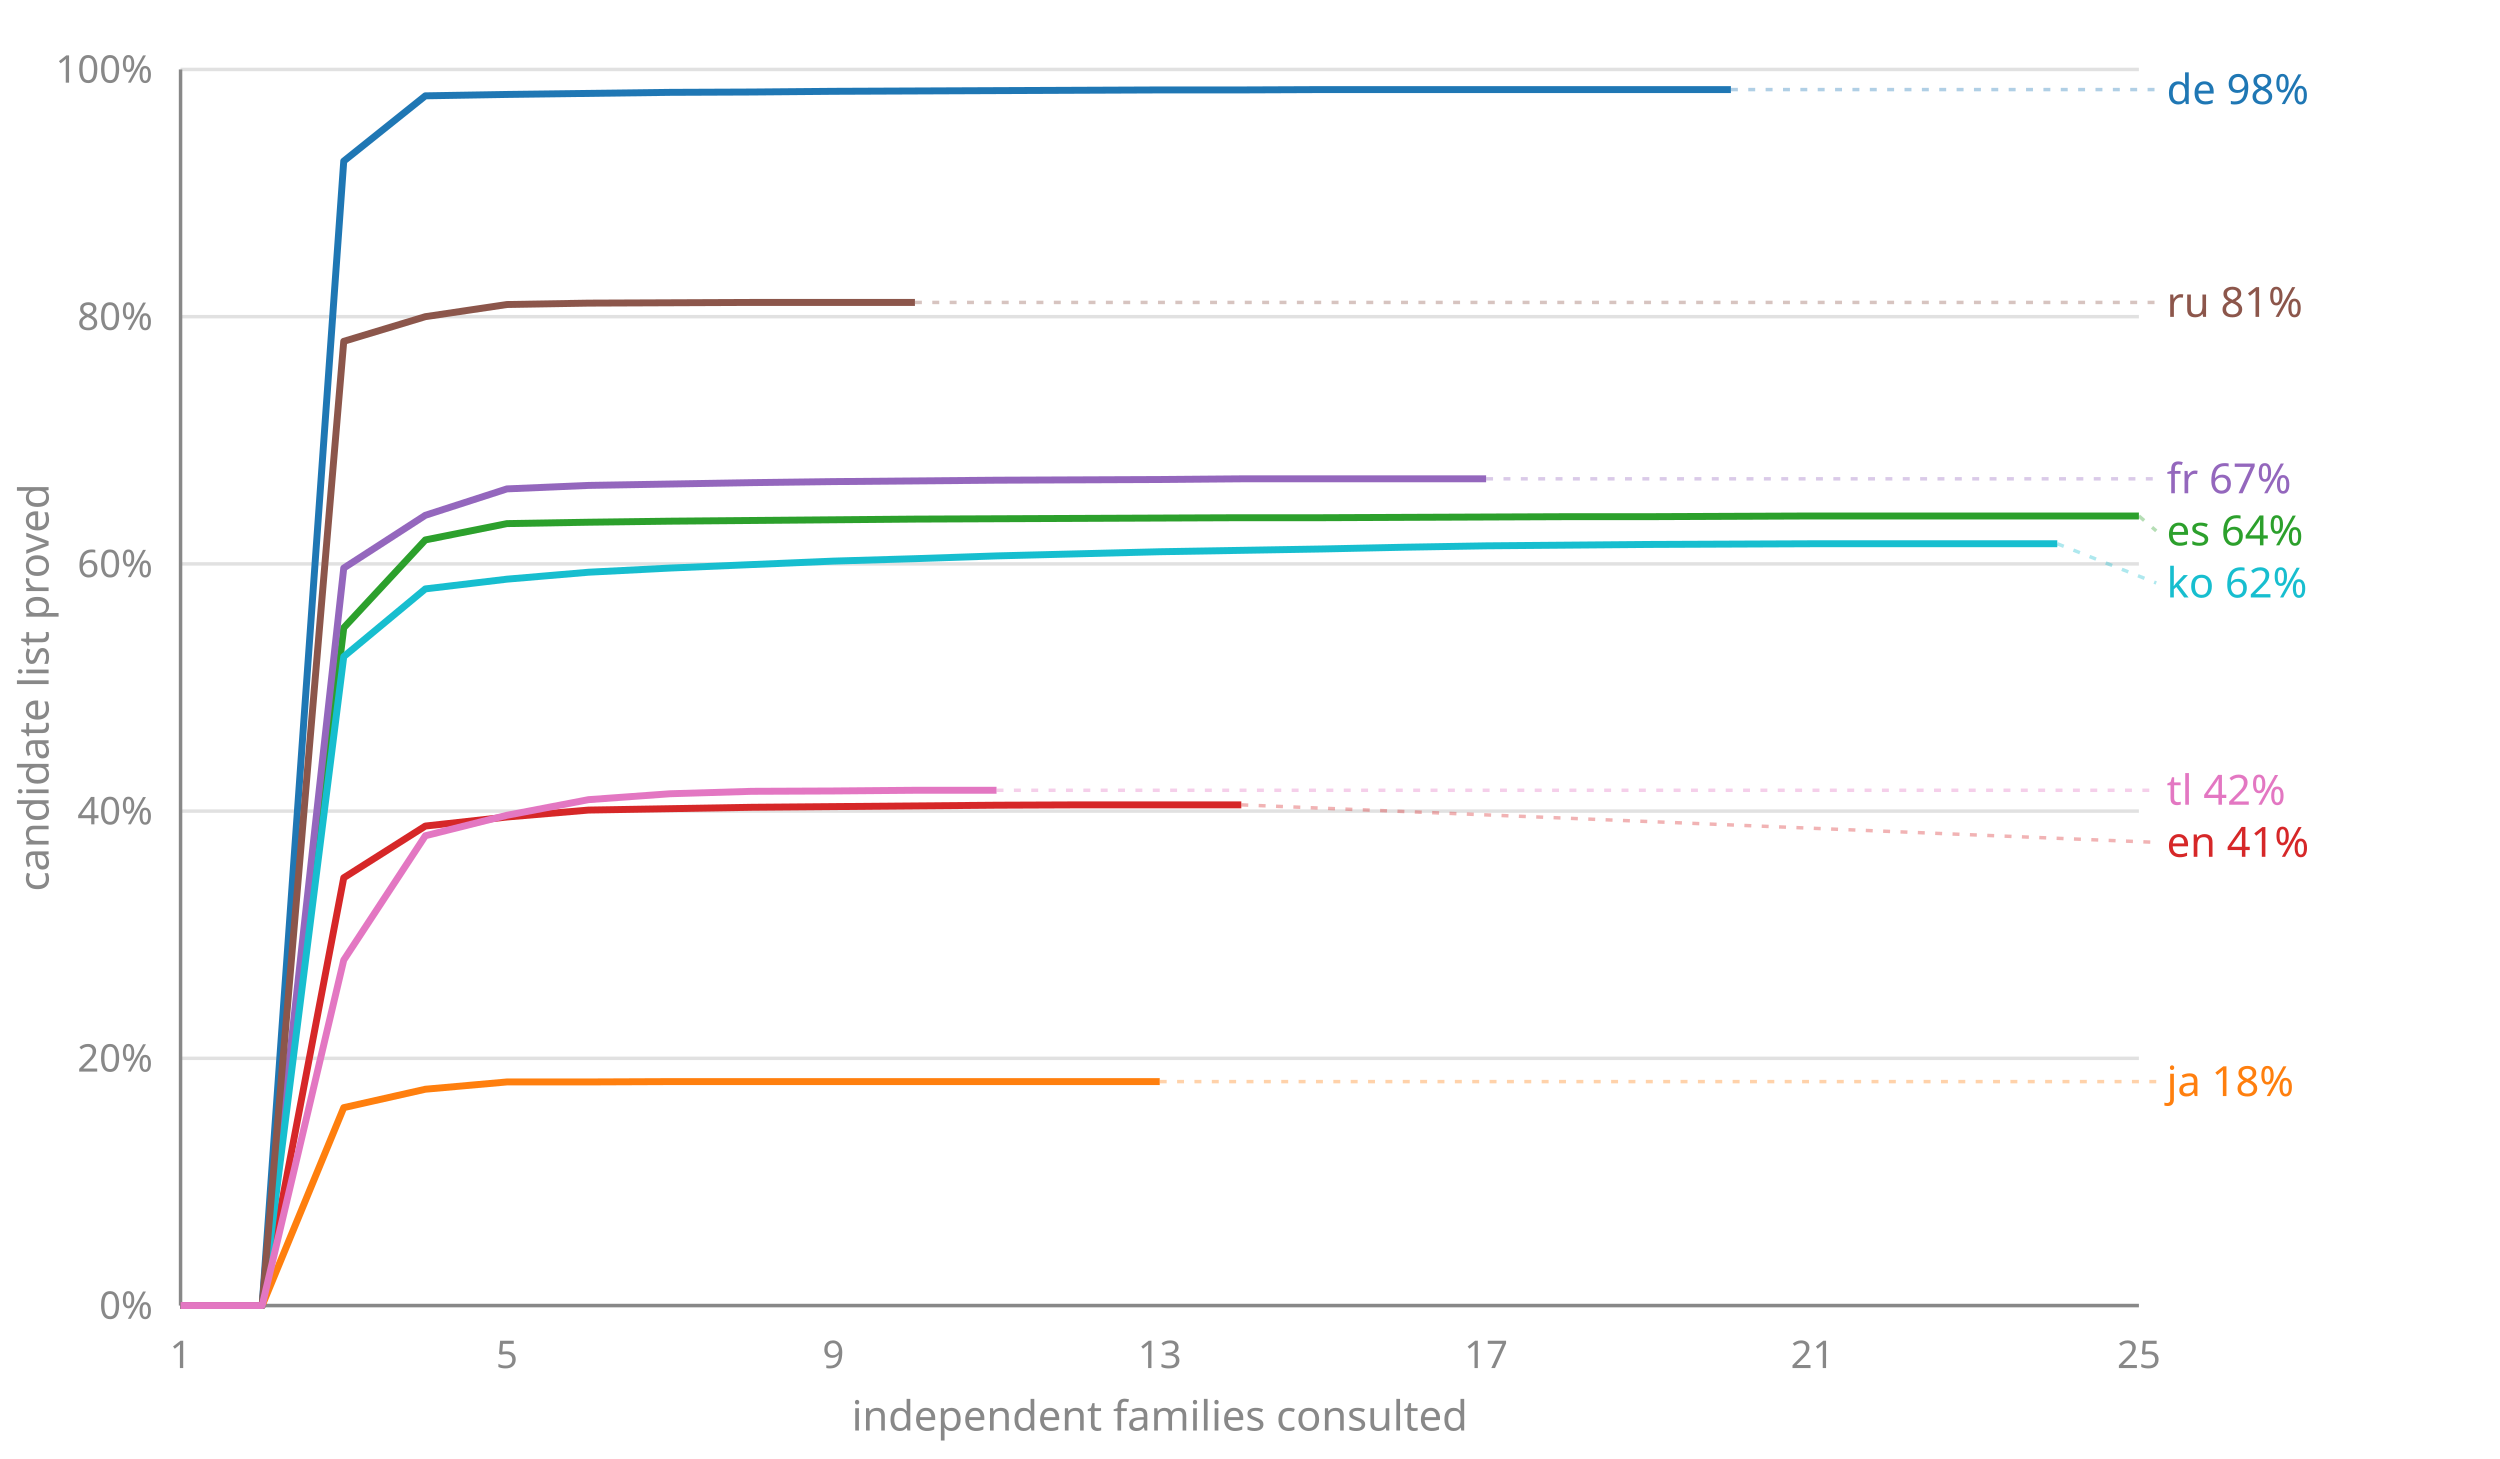
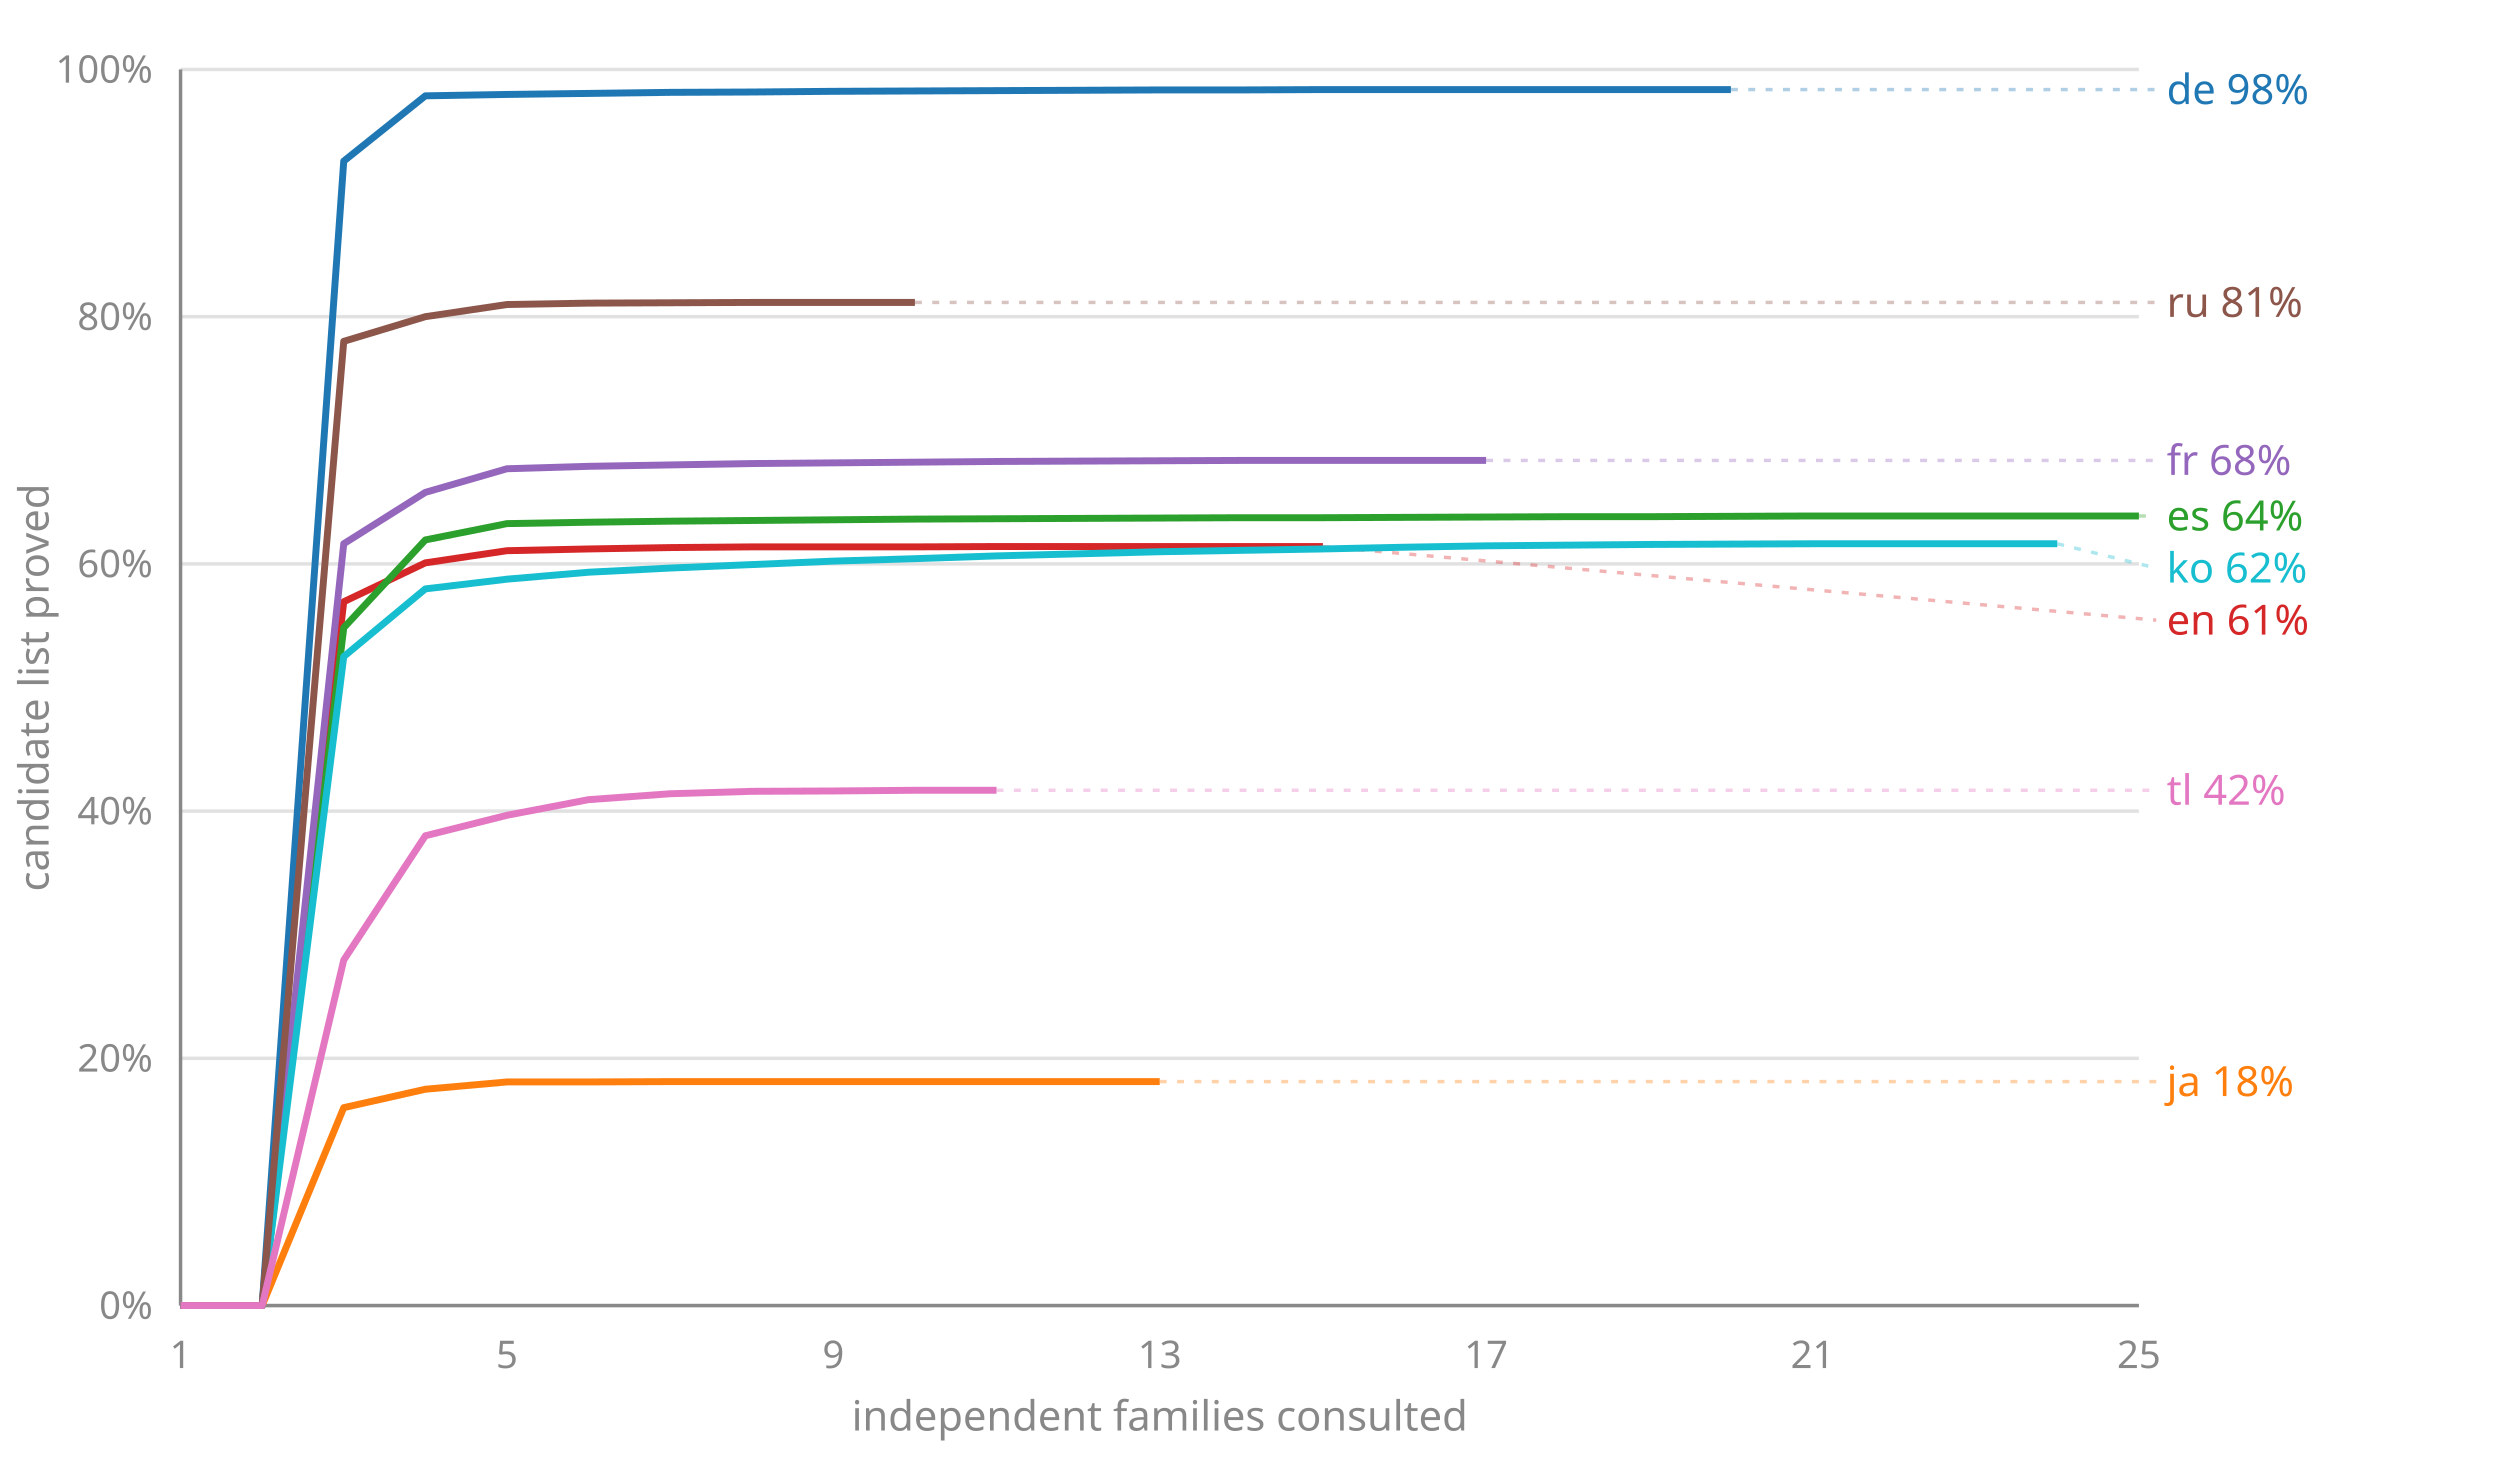
<svg xmlns="http://www.w3.org/2000/svg" width="720" height="420" viewBox="0 0 720 420" font-family="system-ui, sans-serif">
  <line x1="52" y1="376.0" x2="616" y2="376.0" stroke="#888" stroke-opacity="0.25" />
  <text x="44" y="376.0" fill="#888" font-size="11" text-anchor="end" dominant-baseline="middle">0%</text>
  <line x1="52" y1="304.8" x2="616" y2="304.8" stroke="#888" stroke-opacity="0.25" />
  <text x="44" y="304.8" fill="#888" font-size="11" text-anchor="end" dominant-baseline="middle">20%</text>
  <line x1="52" y1="233.6" x2="616" y2="233.6" stroke="#888" stroke-opacity="0.25" />
  <text x="44" y="233.6" fill="#888" font-size="11" text-anchor="end" dominant-baseline="middle">40%</text>
  <line x1="52" y1="162.4" x2="616" y2="162.4" stroke="#888" stroke-opacity="0.25" />
  <text x="44" y="162.4" fill="#888" font-size="11" text-anchor="end" dominant-baseline="middle">60%</text>
  <line x1="52" y1="91.2" x2="616" y2="91.2" stroke="#888" stroke-opacity="0.25" />
  <text x="44" y="91.2" fill="#888" font-size="11" text-anchor="end" dominant-baseline="middle">80%</text>
  <line x1="52" y1="20.0" x2="616" y2="20.0" stroke="#888" stroke-opacity="0.25" />
  <text x="44" y="20.0" fill="#888" font-size="11" text-anchor="end" dominant-baseline="middle">100%</text>
  <line x1="52" y1="20" x2="52" y2="376" stroke="#888" />
  <line x1="52" y1="376" x2="616" y2="376" stroke="#888" />
  <text x="52.0" y="394" fill="#888" font-size="11" text-anchor="middle">1</text>
  <text x="146.0" y="394" fill="#888" font-size="11" text-anchor="middle">5</text>
  <text x="240.0" y="394" fill="#888" font-size="11" text-anchor="middle">9</text>
  <text x="334.0" y="394" fill="#888" font-size="11" text-anchor="middle">13</text>
  <text x="428.0" y="394" fill="#888" font-size="11" text-anchor="middle">17</text>
  <text x="522.0" y="394" fill="#888" font-size="11" text-anchor="middle">21</text>
  <text x="616.0" y="394" fill="#888" font-size="11" text-anchor="middle">25</text>
  <text x="334" y="412" fill="#888" font-size="12" text-anchor="middle">independent families consulted</text>
  <text x="14" y="198" fill="#888" font-size="12" text-anchor="middle" transform="rotate(-90 14 198)">candidate list proved</text>
  <polyline points="52.0,376.0 75.5,376.0 99.0,46.4 122.5,27.6 146.0,27.2 169.5,26.9 193.0,26.6 216.5,26.5 240.0,26.3 263.5,26.2 287.0,26.1 310.5,26.0 334.0,25.9 357.5,25.9 381.0,25.8 404.5,25.8 428.0,25.8 451.5,25.8 475.0,25.8 498.5,25.8" fill="none" stroke="#1f77b4" stroke-width="2" stroke-linejoin="round" />
  <line x1="498.5" y1="25.8" x2="621" y2="25.8" stroke="#1f77b4" stroke-opacity="0.35" stroke-dasharray="2 3" />
  <text x="624" y="25.8" fill="#1f77b4" font-size="12" dominant-baseline="middle">de 98%</text>
-   <polyline points="52.0,376.0 75.5,376.0 99.0,252.8 122.5,237.9 146.0,235.3 169.5,233.3 193.0,232.9 216.5,232.5 240.0,232.3 263.5,232.1 287.0,231.9 310.5,231.8 334.0,231.8 357.5,231.8" fill="none" stroke="#d62728" stroke-width="2" stroke-linejoin="round" />
-   <line x1="357.5" y1="231.8" x2="621" y2="242.6" stroke="#d62728" stroke-opacity="0.35" stroke-dasharray="2 3" />
-   <text x="624" y="242.6" fill="#d62728" font-size="12" dominant-baseline="middle">en 41%</text>
+   <polyline points="52.0,376.0 75.5,376.0 99.0,173.3 122.5,162.1 146.0,158.6 169.5,158.1 193.0,157.7 216.5,157.5 240.0,157.5 263.5,157.5 287.0,157.4 310.5,157.4 334.0,157.4 357.5,157.4 381.0,157.4" fill="none" stroke="#d62728" stroke-width="2" stroke-linejoin="round" />
+   <line x1="381.0" y1="157.4" x2="621" y2="178.6" stroke="#d62728" stroke-opacity="0.35" stroke-dasharray="2 3" />
+   <text x="624" y="178.6" fill="#d62728" font-size="12" dominant-baseline="middle">en 61%</text>
  <polyline points="52.0,376.0 75.5,376.0 99.0,180.8 122.5,155.5 146.0,150.8 169.5,150.4 193.0,150.1 216.5,149.9 240.0,149.7 263.5,149.5 287.0,149.4 310.5,149.3 334.0,149.2 357.5,149.1 381.0,149.1 404.5,149.0 428.0,148.9 451.5,148.8 475.0,148.8 498.5,148.7 522.0,148.6 545.5,148.6 569.0,148.6 592.5,148.6 616.0,148.6" fill="none" stroke="#2ca02c" stroke-width="2" stroke-linejoin="round" />
-   <line x1="616.0" y1="148.6" x2="621" y2="152.9" stroke="#2ca02c" stroke-opacity="0.35" stroke-dasharray="2 3" />
-   <text x="624" y="152.9" fill="#2ca02c" font-size="12" dominant-baseline="middle">es 64%</text>
-   <polyline points="52.0,376.0 75.5,376.0 99.0,163.6 122.5,148.4 146.0,140.8 169.5,139.8 193.0,139.4 216.5,139.0 240.0,138.7 263.5,138.5 287.0,138.3 310.5,138.2 334.0,138.1 357.5,137.9 381.0,137.9 404.5,137.9 428.0,137.9" fill="none" stroke="#9467bd" stroke-width="2" stroke-linejoin="round" />
-   <line x1="428.0" y1="137.9" x2="621" y2="137.9" stroke="#9467bd" stroke-opacity="0.35" stroke-dasharray="2 3" />
-   <text x="624" y="137.9" fill="#9467bd" font-size="12" dominant-baseline="middle">fr 67%</text>
+   <line x1="616.0" y1="148.6" x2="621" y2="148.6" stroke="#2ca02c" stroke-opacity="0.35" stroke-dasharray="2 3" />
+   <text x="624" y="148.6" fill="#2ca02c" font-size="12" dominant-baseline="middle">es 64%</text>
+   <polyline points="52.0,376.0 75.5,376.0 99.0,156.6 122.5,141.8 146.0,135.0 169.5,134.3 193.0,133.9 216.5,133.5 240.0,133.3 263.5,133.1 287.0,132.9 310.5,132.8 334.0,132.7 357.5,132.6 381.0,132.6 404.5,132.6 428.0,132.6" fill="none" stroke="#9467bd" stroke-width="2" stroke-linejoin="round" />
+   <line x1="428.0" y1="132.6" x2="621" y2="132.6" stroke="#9467bd" stroke-opacity="0.35" stroke-dasharray="2 3" />
+   <text x="624" y="132.6" fill="#9467bd" font-size="12" dominant-baseline="middle">fr 68%</text>
  <polyline points="52.0,376.0 75.5,376.0 99.0,319.0 122.5,313.7 146.0,311.6 169.5,311.6 193.0,311.5 216.5,311.5 240.0,311.5 263.5,311.5 287.0,311.5 310.5,311.5 334.0,311.5" fill="none" stroke="#ff7f0e" stroke-width="2" stroke-linejoin="round" />
  <line x1="334.0" y1="311.5" x2="621" y2="311.5" stroke="#ff7f0e" stroke-opacity="0.35" stroke-dasharray="2 3" />
  <text x="624" y="311.5" fill="#ff7f0e" font-size="12" dominant-baseline="middle">ja 18%</text>
  <polyline points="52.0,376.0 75.5,376.0 99.0,189.1 122.5,169.6 146.0,166.8 169.5,164.8 193.0,163.6 216.5,162.6 240.0,161.6 263.5,160.9 287.0,160.1 310.5,159.5 334.0,158.9 357.5,158.5 381.0,158.1 404.5,157.6 428.0,157.2 451.5,157.0 475.0,156.8 498.5,156.7 522.0,156.6 545.5,156.6 569.0,156.6 592.5,156.6" fill="none" stroke="#17becf" stroke-width="2" stroke-linejoin="round" />
-   <line x1="592.5" y1="156.6" x2="621" y2="167.9" stroke="#17becf" stroke-opacity="0.35" stroke-dasharray="2 3" />
-   <text x="624" y="167.9" fill="#17becf" font-size="12" dominant-baseline="middle">ko 62%</text>
+   <line x1="592.5" y1="156.6" x2="621" y2="163.6" stroke="#17becf" stroke-opacity="0.35" stroke-dasharray="2 3" />
+   <text x="624" y="163.6" fill="#17becf" font-size="12" dominant-baseline="middle">ko 62%</text>
  <polyline points="52.0,376.0 75.5,376.0 99.0,98.3 122.5,91.2 146.0,87.7 169.5,87.3 193.0,87.2 216.5,87.1 240.0,87.1 263.5,87.1" fill="none" stroke="#8c564b" stroke-width="2" stroke-linejoin="round" />
  <line x1="263.5" y1="87.1" x2="621" y2="87.1" stroke="#8c564b" stroke-opacity="0.35" stroke-dasharray="2 3" />
  <text x="624" y="87.1" fill="#8c564b" font-size="12" dominant-baseline="middle">ru 81%</text>
  <polyline points="52.0,376.0 75.5,376.0 99.0,276.5 122.5,240.7 146.0,234.8 169.5,230.3 193.0,228.6 216.5,227.9 240.0,227.8 263.5,227.6 287.0,227.6" fill="none" stroke="#e377c2" stroke-width="2" stroke-linejoin="round" />
  <line x1="287.0" y1="227.6" x2="621" y2="227.6" stroke="#e377c2" stroke-opacity="0.35" stroke-dasharray="2 3" />
  <text x="624" y="227.6" fill="#e377c2" font-size="12" dominant-baseline="middle">tl 42%</text>
</svg>
